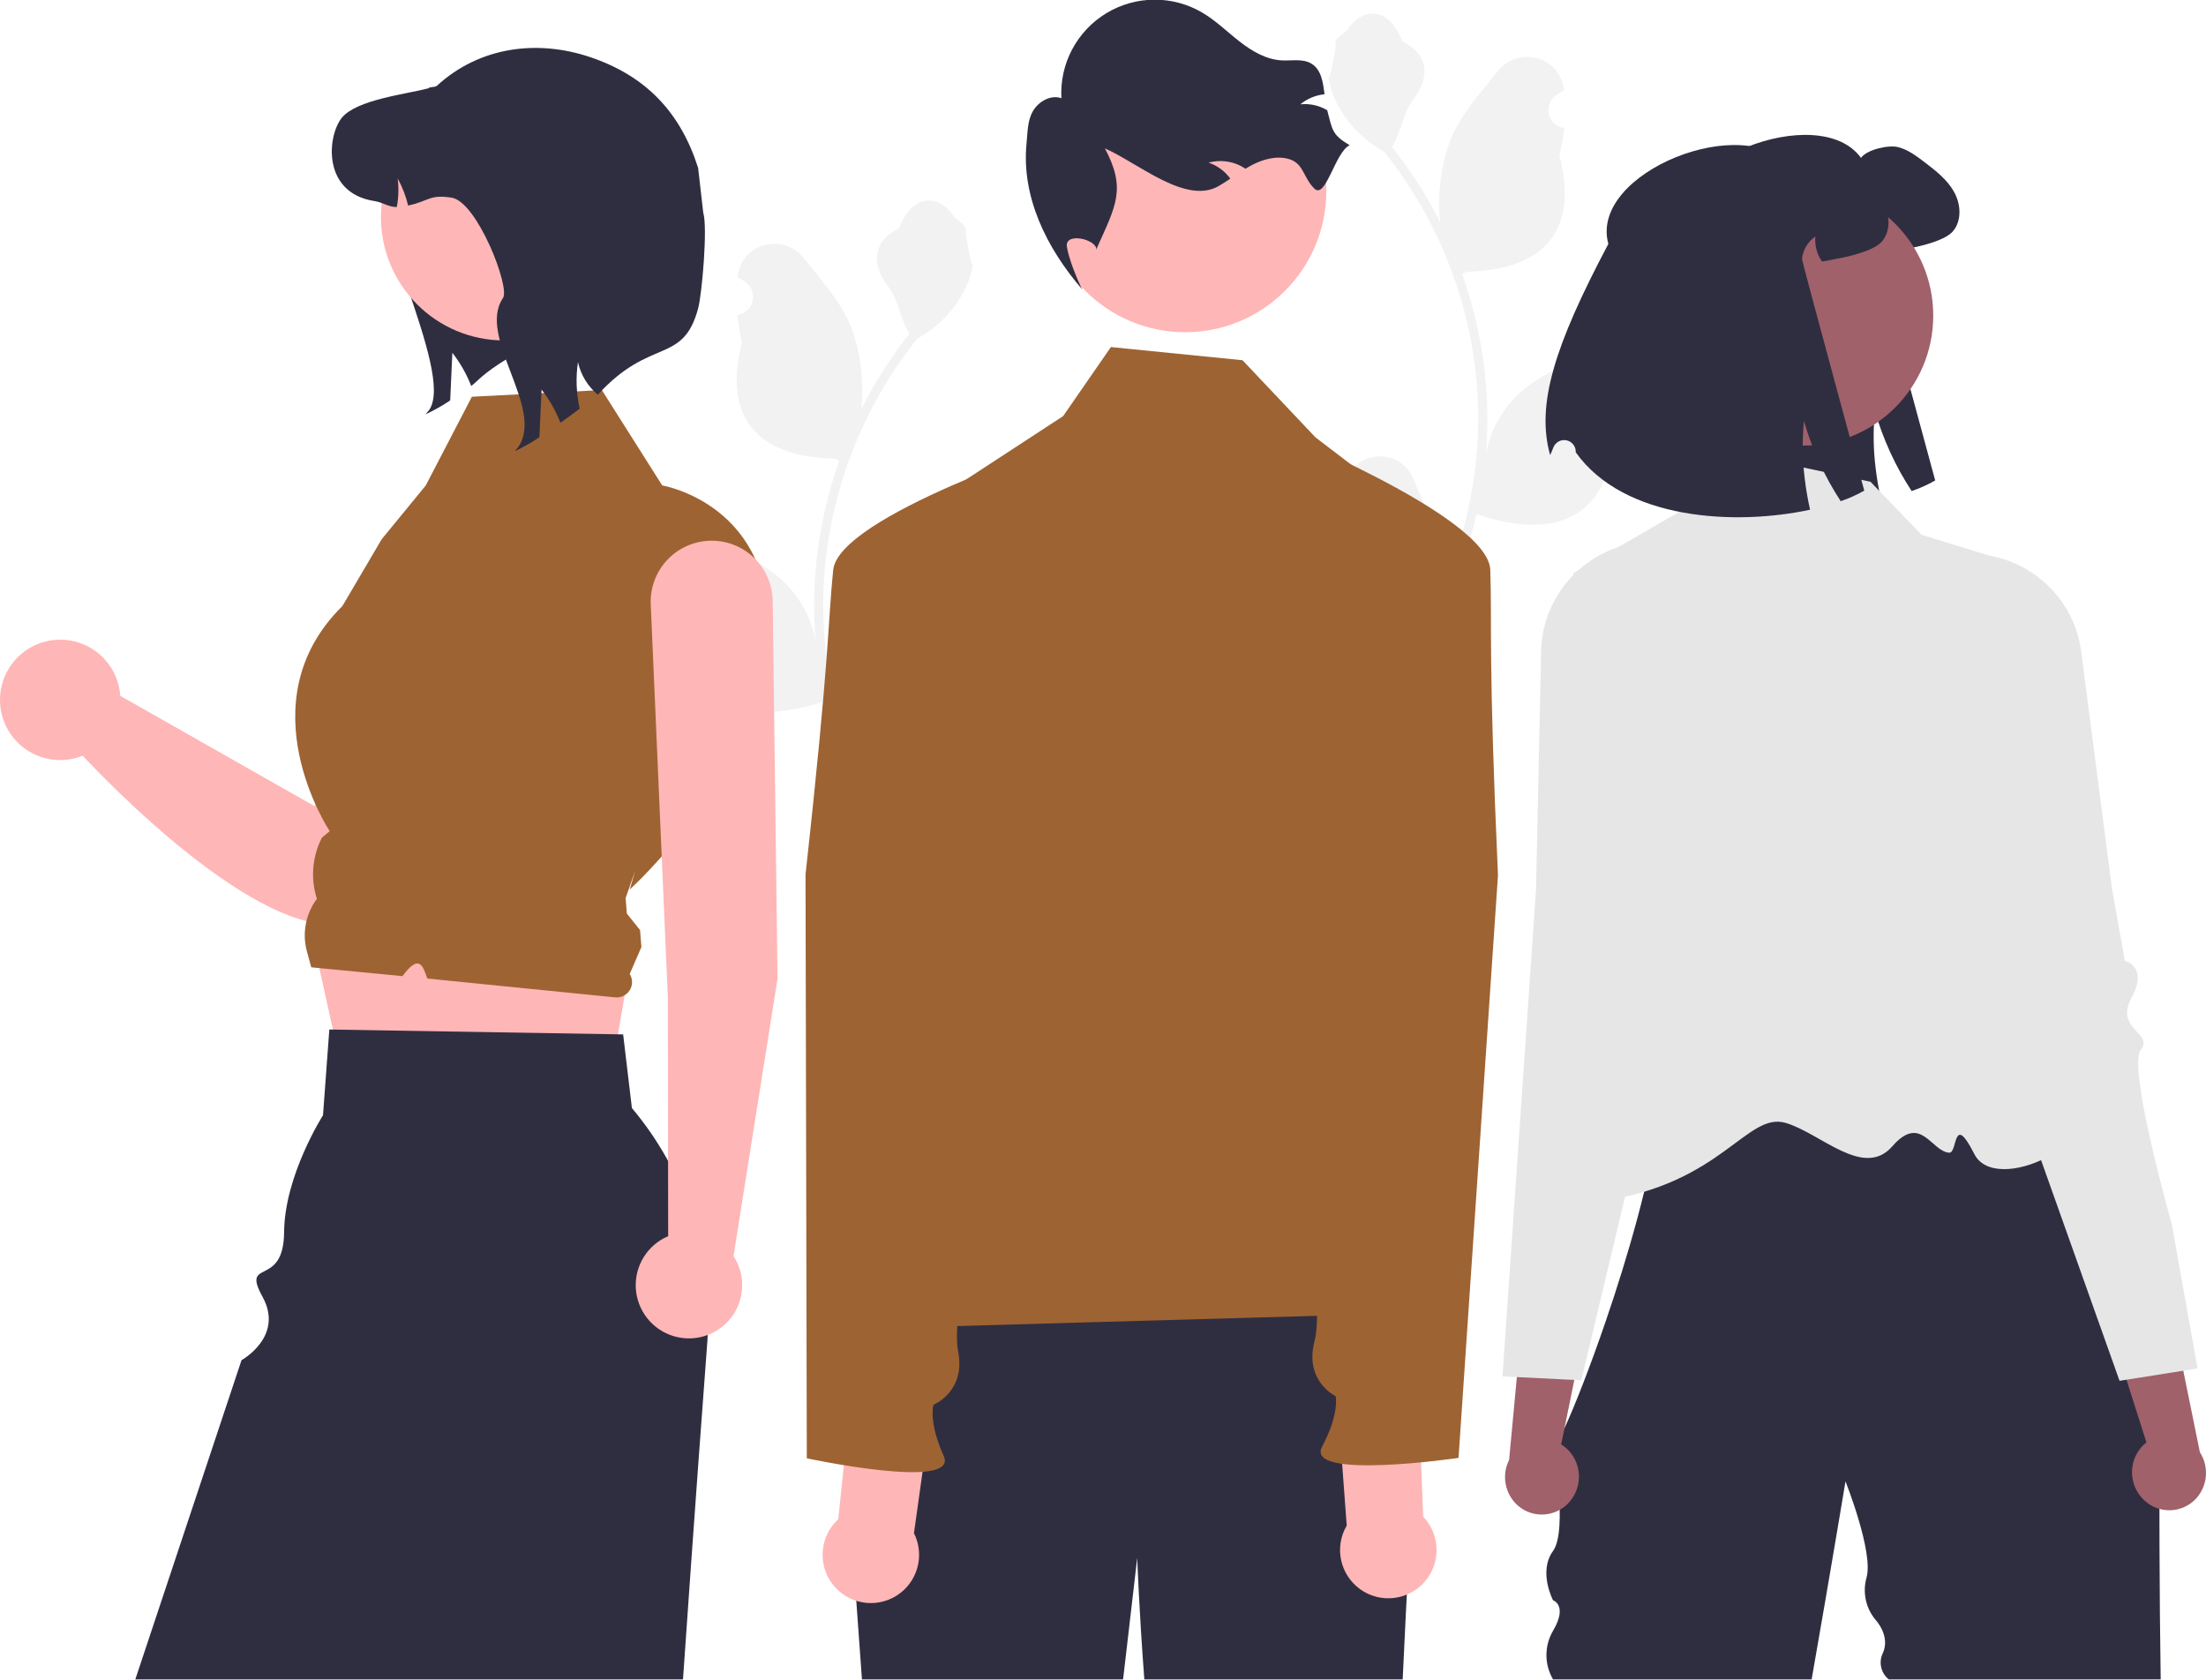
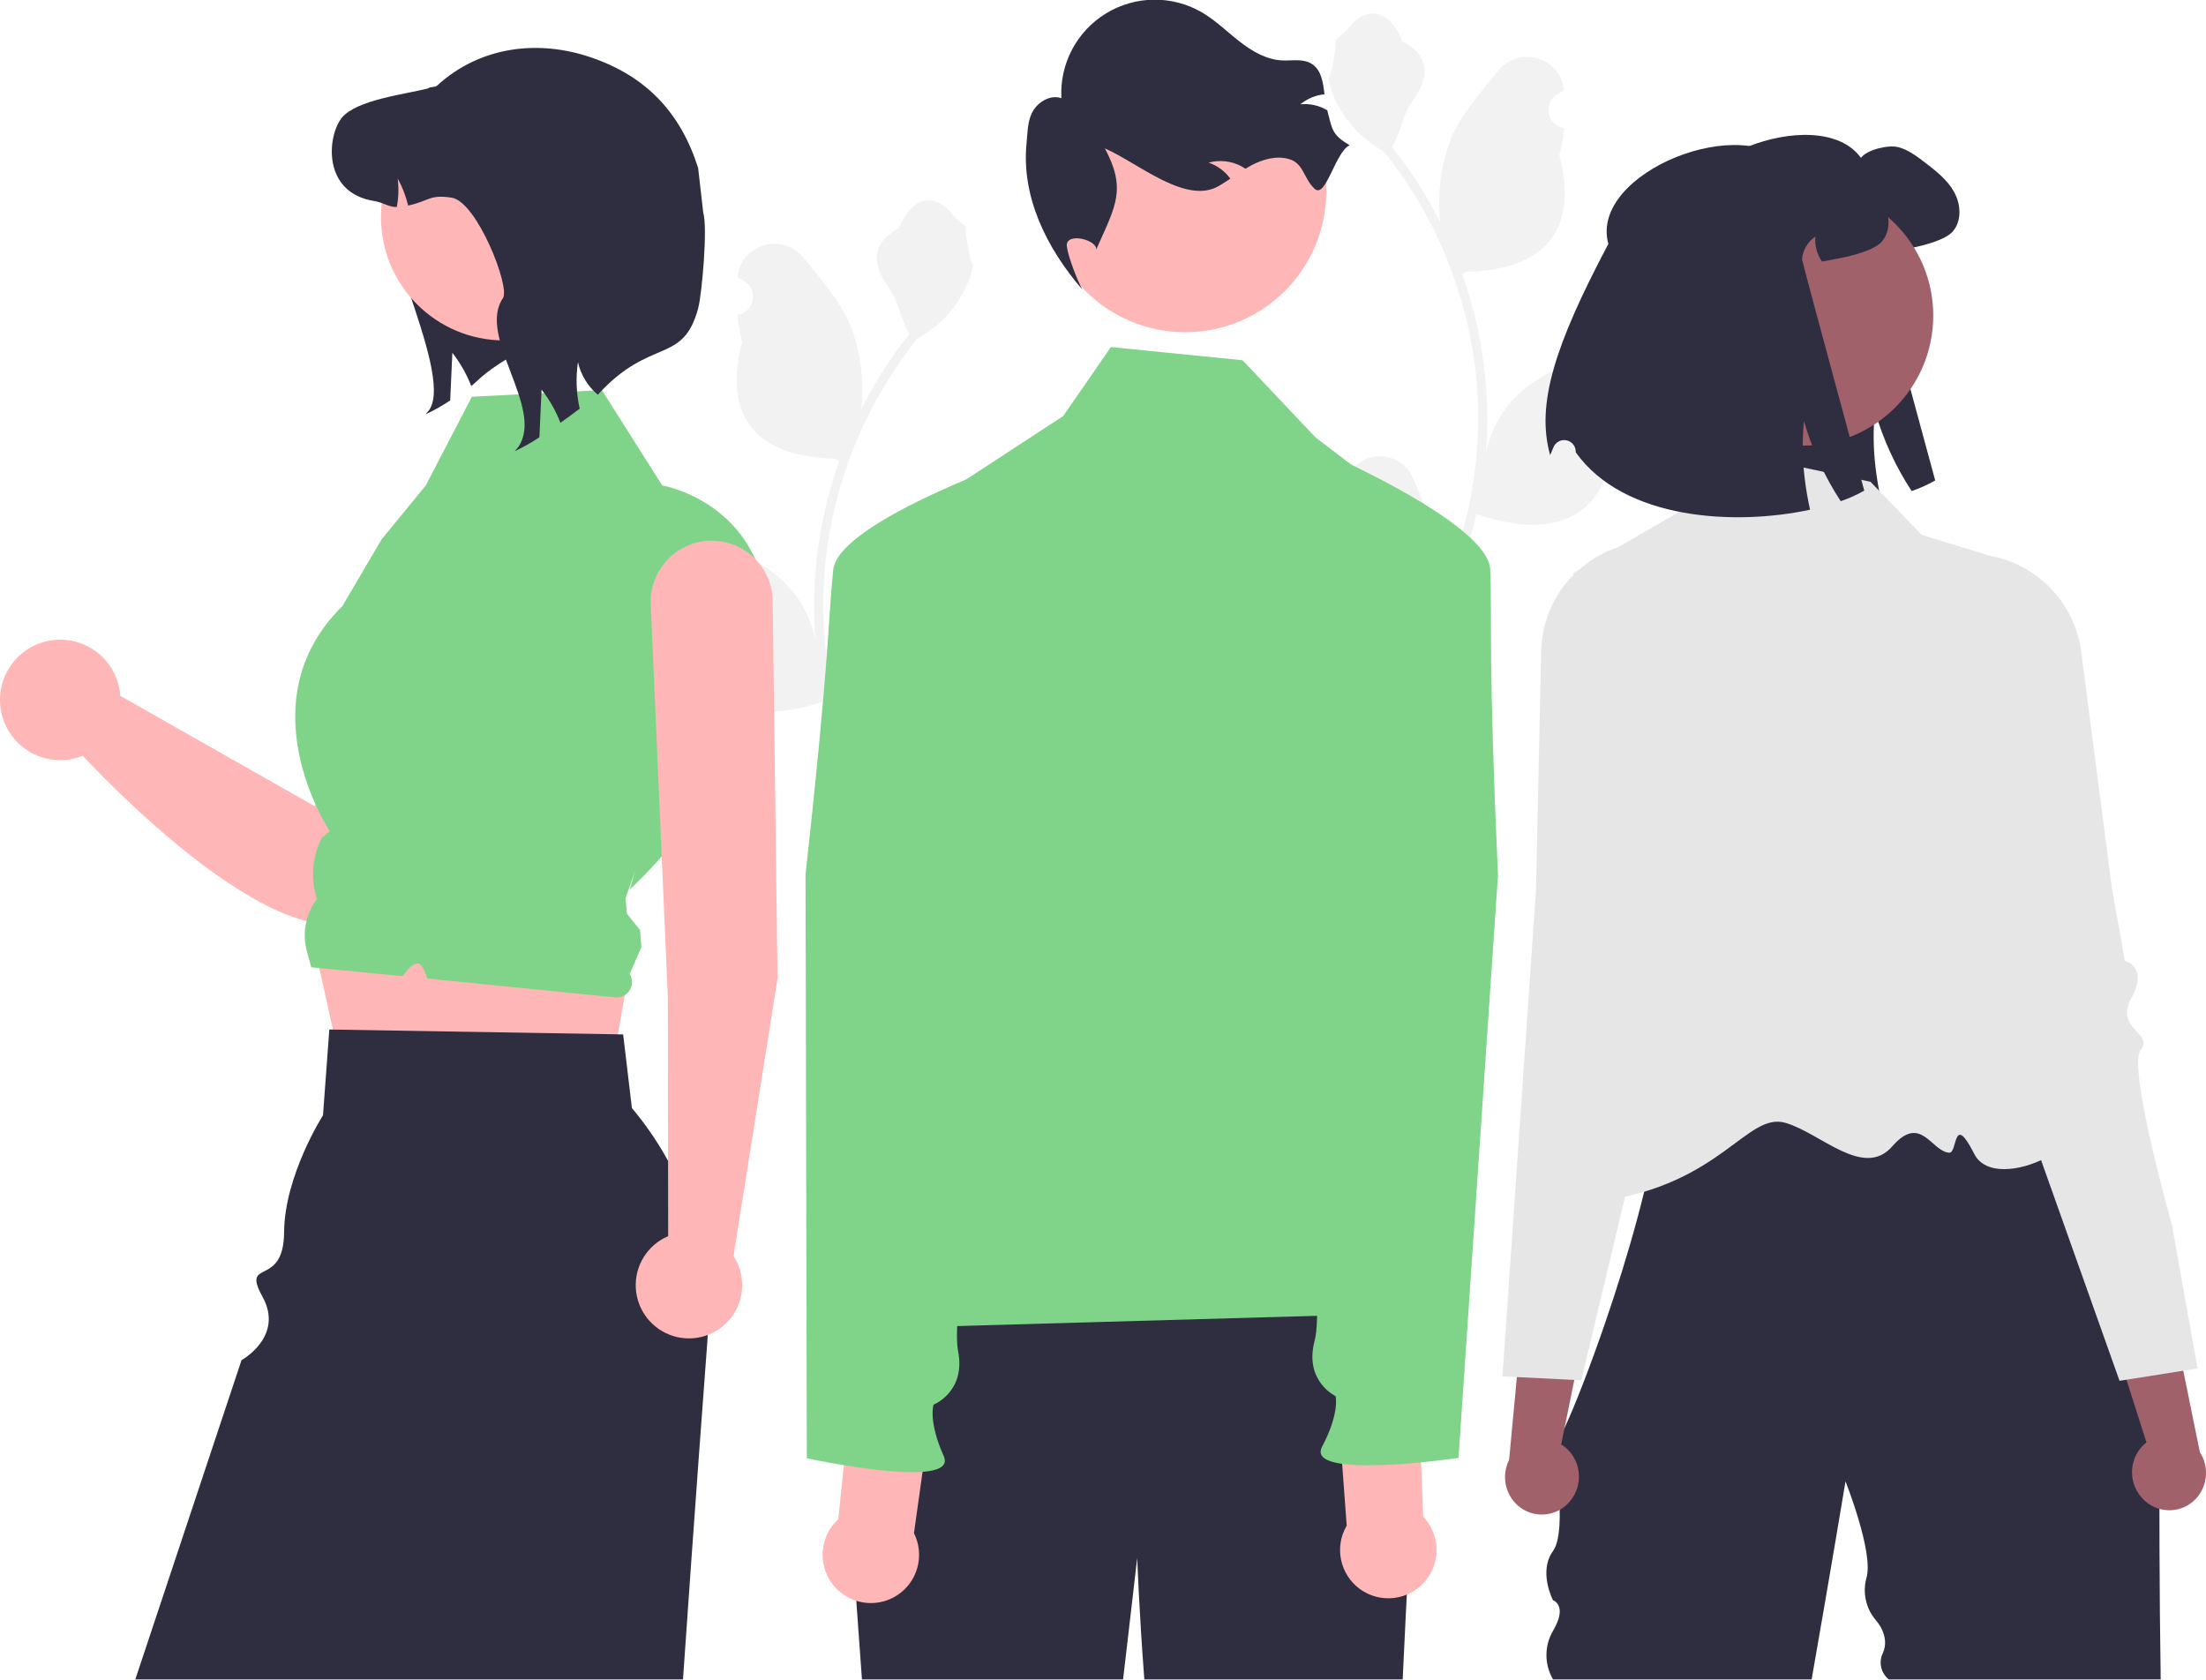
<svg xmlns="http://www.w3.org/2000/svg" data-name="Layer 1" width="838" height="638.004" viewBox="0 0 838 638.004">
  <path d="M689.135,323.255a5.09,5.09,0,0,0,3.689-8.823c-.128-.51-.22-.876-.349-1.387q.069-.167.139-.333c4.686-11.174,20.569-11.097,25.215.094,4.124,9.933,9.375,19.882,10.668,30.384a40.44,40.44,0,0,1-.71,13.908,162.132,162.132,0,0,0,14.748-67.338,156.487,156.487,0,0,0-.971-17.458q-.804-7.128-2.231-14.154a164.01,164.01,0,0,0-32.525-69.512,43.648,43.648,0,0,1-18.153-18.834,33.294,33.294,0,0,1-3.028-9.098c.884.116,3.332-13.343,2.666-14.169,1.232-1.869,3.436-2.798,4.781-4.621,6.69-9.07,15.906-7.486,20.717,4.839,10.278,5.187,10.378,13.79,4.071,22.065-4.012,5.264-4.564,12.387-8.084,18.023.362.464.739.913,1.101,1.376a165.069,165.069,0,0,1,17.229,27.295c-1.369-10.691.652-23.571,4.097-31.873,3.921-9.46,11.271-17.427,17.744-25.605,7.774-9.823,23.717-5.536,25.086,6.916q.02.181.039.362-1.442.814-2.823,1.727a6.905,6.905,0,0,0,2.784,12.565l.141.022a68.701,68.701,0,0,1-1.811,10.272c8.303,32.111-9.623,43.807-35.219,44.332-.565.29-1.116.579-1.681.855a168.487,168.487,0,0,1,9.069,42.681,159.804,159.804,0,0,1-.116,25.802l.043-.304a42.227,42.227,0,0,1,14.415-24.383c11.093-9.113,26.766-12.468,38.734-19.793,5.761-3.526,13.143,1.031,12.138,7.71q-.024.16-.049.32a46.377,46.377,0,0,0-5.201,2.506q-1.442.814-2.823,1.727a6.905,6.905,0,0,0,2.784,12.565l.141.022c.101.014.188.029.29.044a68.76,68.76,0,0,1-12.648,19.805c-5.192,28.032-27.491,30.691-51.344,22.528h-.015a168.437,168.437,0,0,1-11.315,33.032H690.148c-.145-.449-.275-.913-.406-1.362a45.926,45.926,0,0,0,11.185-.666c-2.999-3.68-5.998-7.389-8.997-11.069a2.511,2.511,0,0,1-.188-.217c-1.521-1.883-3.057-3.752-4.578-5.636l-.001-.002a67.271,67.271,0,0,1,1.971-17.137Z" transform="translate(-181 -130.9981)" fill="#f2f2f2" />
  <path d="M818.913,219.81c-7.516-27.402,53.102-50.899,69.021-28.832,2.213-3.137,10.394-5.043,14.147-4.08s6.91,3.368,9.989,5.697c4.234,3.253,8.623,6.621,11.221,11.298,2.618,4.658,3.022,11.009-.5,15.051-2.791,3.214-11.029,5.293-15.225,6.14-2.926.597-5.389,1.078-7.506,1.424a14.352,14.352,0,0,1-2.502-9.489,11.648,11.648,0,0,0-5.081,8.546c-.058.712,23.655,87.96,23.655,87.96a51.72,51.72,0,0,1-8.95,4.023,112.545,112.545,0,0,1-13.954-30.411,97.453,97.453,0,0,0,.269,21.653,119.144,119.144,0,0,0,2.04,11.991c-28.178,6.082-70.56,4.081-88.999-21.788q-.005-.161-.009-.321a4.402,4.402,0,0,0-8.503-1.535c-.447,1.141-.859,2.129-1.226,2.915C791.428,280.843,798.376,258.613,818.913,219.81Z" transform="translate(-181 -130.9981)" fill="#2f2e41" />
  <path d="M770.963,679.207v.897A3.809,3.809,0,0,1,770.963,679.207Z" transform="translate(-181 -130.9981)" fill="#2f2e41" />
  <path d="M798.558,524.133a15.324,15.324,0,0,1,2.183-.424Q799.472,523.915,798.558,524.133Z" transform="translate(-181 -130.9981)" fill="#2f2e41" />
  <path d="M797.919,524.295c.194-.054.409-.109.639-.163C798.344,524.188,798.138,524.229,797.919,524.295Z" transform="translate(-181 -130.9981)" fill="#2f2e41" />
  <path d="M1001.79,768.998H898.504a8.213,8.213,0,0,1-2.211-10.115c2.822-6.471-2.708-12.384-2.708-12.384a17.567,17.567,0,0,1-3.54-16.191c2.737-9.558-7.988-36.535-7.988-36.535s-5.781,34.834-12.865,75.225H770.963a18.259,18.259,0,0,1,0-18.489c5.724-9.706,0-11.568,0-11.568s-5.724-10.862,0-18.748,0-40.088,0-40.088c.216,1.424,1.847-1.165,4.358-6.592,3.823-8.258,9.664-23.108,15.566-40.348,4.219-12.305,8.473-25.843,12.028-39.08h.009q1.398-5.216,2.649-10.337c1.631-6.696,3.029-13.202,4.09-19.311,2.304-13.159,3.063-24.463,1.294-31.814-1.467-6.118-4.677-9.492-10.216-8.914,2.968-.492,7.317-.958,12.676-1.398.966-.078,1.967-.155,3.003-.242,39.968-3.02,125.721-4.754,125.721-4.754L968.406,564.35l33.264,59.582S1000.764,703.86,1001.79,768.998Z" transform="translate(-181 -130.9981)" fill="#2f2e41" />
  <path d="M891.547,314.02,831.033,301.183l-12.015,24.185L778.556,348.794s26.082,106.641,25.933,121.64c-.378,38.079-61.306,123.44-15.285,116.874s55.369-34.073,70.143-29.724c13.324,3.923,29.594,21.372,40.486,8.892s14.728,1.931,21.616,2.429c3.273.237,1.302-15.759,9.537.497s51.904-5.626,37.104-20.427c-24.65-24.65-29.66-206.361-29.66-206.361l-27.441-8.443Z" transform="translate(-181 -130.9981)" fill="#e6e6e6" />
  <path d="M777.411,701.296a14.526,14.526,0,0,0-1.496-20.205,13.936,13.936,0,0,0-1.866-1.351l10.118-49.656-23.39-13.999-6.506,69.522a14.486,14.486,0,0,0,3.339,17.367,13.863,13.863,0,0,0,19.556-1.386Q777.29,701.443,777.411,701.296Z" transform="translate(-181 -130.9981)" fill="#a0616a" />
  <path d="M850.037,439.552c-.147-1.596-2.183-2.321-5.005-3.322a30.95,30.95,0,0,1-7.999-3.788c-6.247-4.513-3.788-9.233-.388-15.756.664-1.268,1.355-2.589,2.002-3.961,1.924-4.064-1.139-20.83-9.121-49.84-2.459-8.931-2.451-15.238-4.15-19.423-1.691-4.185-5.082-6.247-14.324-6.679a42.251,42.251,0,0,0-30.416,10.812c-.224.198-.457.414-.682.621q-.634.595-1.243,1.217a42.22,42.22,0,0,0-12.27,29.027l-.043,1.855-1.907,88.634-5.358,77.78-7.386,107.143,5.471.268L779.048,655.228l2.649.129,6.282-26.352,7.559-31.711,2.778-11.649,8.62-36.137,4.021-16.886,2.459-10.311L814.417,518.1l4.884-20.467c.112-.431,11.347-44.757,24.299-52.169C848.432,442.702,850.175,441.097,850.037,439.552Z" transform="translate(-181 -130.9981)" fill="#e6e6e6" />
  <path d="M995.355,700.768a14.526,14.526,0,0,1-.683-20.249,13.934,13.934,0,0,1,1.71-1.544L980.99,630.692l21.752-16.43,13.935,68.421a14.486,14.486,0,0,1-1.454,17.625,13.863,13.863,0,0,1-19.592.723Q995.491,700.901,995.355,700.768Z" transform="translate(-181 -130.9981)" fill="#a0616a" />
  <path d="M1005.996,596S989.031,536.312,994.205,529.85s-10.106-7.723-3.522-19.757-2.504-14.047-2.504-14.047l-4.932-27.669-8.817-67.961-.267-2.021-2.564-19.772a42.341,42.341,0,0,0-16.696-28.617c-.233-.178-.471-.35-.709-.521q-1.628-1.172-3.327-2.172a42.263,42.263,0,0,0-28.106-5.339c-18.286,2.848-12.595,9.667-15.56,27.935-4.819,29.703-6.07,46.697-3.72,50.536.792,1.293,1.624,2.53,2.417,3.717,4.083,6.129,7.034,10.551,1.305,15.718a31.251,31.251,0,0,1-7.544,4.616c-2.693,1.304-4.643,2.24-4.616,3.843.03,1.553,1.934,2.955,7.031,5.179,6.177,2.703,12.811,12.923,18.245,23.363a257.88,257.88,0,0,1,11.518,25.899L978.54,634.137l7.618,21.422,2.628-.416,21.58-3.421,5.412-.857Z" transform="translate(-181 -130.9981)" fill="#e6e6e6" />
  <circle cx="685.016" cy="119.908" r="49.37" fill="#a0616a" />
  <path d="M791.967,223.66c-7.516-27.402,53.102-50.899,69.021-28.832,2.213-3.137,10.394-5.043,14.147-4.08s6.91,3.368,9.989,5.697c4.234,3.253,8.623,6.621,11.221,11.298,2.618,4.658,3.022,11.009-.5,15.051-2.791,3.214-11.029,5.293-15.225,6.14-2.926.597-5.389,1.078-7.506,1.424a14.352,14.352,0,0,1-2.502-9.489,11.648,11.648,0,0,0-5.081,8.546c-.058.712,23.655,87.96,23.655,87.96a51.72,51.72,0,0,1-8.95,4.023,112.545,112.545,0,0,1-13.954-30.411,97.453,97.453,0,0,0,.269,21.653,119.142,119.142,0,0,0,2.04,11.991c-28.178,6.082-70.56,4.081-88.999-21.788q-.005-.161-.009-.321a4.402,4.402,0,0,0-8.503-1.535c-.447,1.141-.859,2.129-1.226,2.915C764.482,284.693,771.43,262.462,791.967,223.66Z" transform="translate(-181 -130.9981)" fill="#2f2e41" />
  <path d="M810.435,197.849" transform="translate(-181 -130.9981)" fill="#2f2e41" />
  <path d="M547.121,394.255a5.09,5.09,0,0,1-3.689-8.823c.128-.51.22-.876.349-1.387q-.069-.167-.139-.333c-4.686-11.174-20.569-11.097-25.215.094-4.124,9.933-9.375,19.882-10.668,30.384a40.44,40.44,0,0,0,.71,13.908A162.132,162.132,0,0,1,493.721,360.76a156.49,156.49,0,0,1,.971-17.458q.804-7.128,2.231-14.154a164.01,164.01,0,0,1,32.525-69.512,43.648,43.648,0,0,0,18.153-18.834,33.295,33.295,0,0,0,3.028-9.098c-.884.116-3.332-13.343-2.666-14.169-1.232-1.869-3.436-2.798-4.781-4.621-6.69-9.07-15.906-7.486-20.717,4.839-10.278,5.187-10.378,13.79-4.071,22.065,4.012,5.264,4.564,12.387,8.084,18.023-.362.464-.739.913-1.101,1.376a165.069,165.069,0,0,0-17.229,27.295c1.369-10.691-.652-23.571-4.097-31.873-3.921-9.46-11.271-17.427-17.744-25.605-7.774-9.823-23.717-5.536-25.086,6.916q-.02.181-.039.362,1.442.814,2.823,1.727a6.905,6.905,0,0,1-2.784,12.565l-.141.022a68.7,68.7,0,0,0,1.811,10.272c-8.303,32.111,9.623,43.807,35.219,44.332.565.29,1.116.579,1.681.855a168.487,168.487,0,0,0-9.069,42.681,159.804,159.804,0,0,0,.116,25.802l-.043-.304A42.227,42.227,0,0,0,476.379,349.88c-11.093-9.113-26.766-12.468-38.734-19.793-5.761-3.526-13.143,1.031-12.138,7.71q.024.16.049.32a46.378,46.378,0,0,1,5.201,2.506q1.442.814,2.823,1.727a6.905,6.905,0,0,1-2.784,12.565l-.141.022c-.101.014-.188.029-.29.044A68.76,68.76,0,0,0,443.014,374.784c5.192,28.032,27.491,30.691,51.344,22.528h.015a168.437,168.437,0,0,0,11.315,33.032H546.108c.145-.449.275-.913.406-1.362a45.926,45.926,0,0,1-11.185-.666c2.999-3.68,5.998-7.389,8.997-11.069a2.513,2.513,0,0,0,.188-.217c1.521-1.883,3.057-3.752,4.578-5.636l.001-.002a67.271,67.271,0,0,0-1.971-17.137Z" transform="translate(-181 -130.9981)" fill="#f2f2f2" />
  <path d="M358.516,190.979c-.917,2.138-29.204,1.909-30.5,3.812-9.989,14.697,26.018,77.23,16.03,91.946l-1.392,1.658a65.757,65.757,0,0,0,9.36-5.28c.267-6.024.534-12.066.82-18.09a49.721,49.721,0,0,1,7.167,12.6c2.326-1.639,4.233-4.678,14.201-10.656A62.515,62.515,0,0,1,388.017,255.598Z" transform="translate(-181 -130.9981)" fill="#2f2e41" />
  <path d="M379.057,311.43a23.428,23.428,0,0,0-35.493,13.858L300.578,437.291,226.69,395.343a22.875,22.875,0,1,0-14.272,22.752c15.56,16.607,83.019,84.696,110.946,58.092,23.474-22.362,57.351-109.029,65.505-138.957A23.43,23.43,0,0,0,379.057,311.43Z" transform="translate(-181 -130.9981)" fill="#ffb6b6" />
  <polygon points="117.341 349.883 130.906 411.195 230.098 420.167 239.214 366.781 117.341 349.883" fill="#ffb6b6" />
  <path d="M449.858,638.108c-.045.879-.1,1.749-.163,2.628-.951,12.704-2.039,27.356-3.217,43.413-1.858,25.48-3.933,54.495-6.026,84.85H232.397l40.35-121.282s16.293-8.97,7.998-24.039,8.026-3.061,8.178-24.581,14.777-44.415,14.777-44.415l2.401-32.584,1.368.027,108.273,1.803,1.975.036,3.325,27.972A123.668,123.668,0,0,1,449.858,638.108Z" transform="translate(-181 -130.9981)" fill="#2f2e41" />
-   <path d="M360.25,281.716l49.373-2.543,22.932,36.236s43.148,7.214,40.157,58.058-52.498,95.46-52.498,95.46l2.116-7.255-3.675,10.502.471,5.897,5.014,6.245.516,6.458-4.442,10.219v0a5.839,5.839,0,0,1-5.536,8.9l-71.34-7.149c-1.624-4.468-2.927-9.814-9.438-.914l-6.72-.651-27.936-2.707-1.644-5.99a23.205,23.205,0,0,1,3.775-20.015v0a30.607,30.607,0,0,1,1.771-22.981l.134-.268,2.967-2.473s-32.457-48.762,4.803-85.488l14.954-25.422,16.732-20.414Z" transform="translate(-181 -130.9981)" fill="#9e6332" />
+   <path d="M360.25,281.716l49.373-2.543,22.932,36.236s43.148,7.214,40.157,58.058-52.498,95.46-52.498,95.46l2.116-7.255-3.675,10.502.471,5.897,5.014,6.245.516,6.458-4.442,10.219v0a5.839,5.839,0,0,1-5.536,8.9l-71.34-7.149c-1.624-4.468-2.927-9.814-9.438-.914l-6.72-.651-27.936-2.707-1.644-5.99a23.205,23.205,0,0,1,3.775-20.015v0a30.607,30.607,0,0,1,1.771-22.981l.134-.268,2.967-2.473s-32.457-48.762,4.803-85.488l14.954-25.422,16.732-20.414Z" transform="translate(-181 -130.9981)" fill="#80D489" />
  <circle cx="191.538" cy="82.509" r="46.819" fill="#ffb6b6" />
  <path d="M408.097,280.953a22.548,22.548,0,0,1-7.549-12.391,48.446,48.446,0,0,0,.667,17.69c-2.535,1.906-4.994,3.717-7.32,5.357a49.721,49.721,0,0,0-7.167-12.6c-.286,6.024-.553,12.066-.82,18.09a65.755,65.755,0,0,1-9.36,5.28l1.392-1.658c9.989-14.716-15.86-41.804-5.871-56.501,2.802-4.118-9.855-36.657-19.501-38.125-8.578-1.296-8.216,1.182-16.527,2.993a41.589,41.589,0,0,0-3.984-10.313,34.075,34.075,0,0,1-.324,10.866c-2.955.114-5.279-1.768-8.426-2.249-20.073-3.069-18.033-24.781-12.448-31.663,5.604-6.862,24.209-8.921,32.787-11.152.782-.762,2.554-.286,3.336-1.01,16.439-15.045,38.426-17.537,58.212-10.868,21.1,7.111,34.256,20.875,41.008,42.092l1.937,16.98c1.737,5.46-.448,30.862-1.937,36.395C440.417,269.672,428.096,258.936,408.097,280.953Z" transform="translate(-181 -130.9981)" fill="#2f2e41" />
  <path d="M476.363,502.769l-1.843-143.553a23.173,23.173,0,0,0-23.17-22.807h-0a23.173,23.173,0,0,0-23.14,24.402l6.486,149.058.123,90.739a20.222,20.222,0,1,0,24.827,7.561Z" transform="translate(-181 -130.9981)" fill="#ffb6b6" />
  <path d="M718,688.492s-2.85,51.27-4.16,80.51H615.7c-2.02-26.61-2.7-46.16-2.7-46.16l-5.37,46.16h-99.2l-6.15-85.49,29.72-73.67s161.06-11.17,176,3C722.93,627.002,718,688.492,718,688.492Z" transform="translate(-181 -130.9981)" fill="#2f2e41" />
  <circle cx="450.216" cy="72.599" r="53.607" fill="#ffb6b6" />
  <path d="M693.7,186.178c-5.506,2.511-9.074,20.694-13.402,16.467s-4.039-9.729-9.874-11.289c-4.712-1.265-9.783.181-14.08,2.461-.767.402-1.511.84-2.236,1.275-.479-.32-.955-.621-1.466-.898a17.033,17.033,0,0,0-12.537-1.41,16.713,16.713,0,0,1,8.259,6.087c-1.438.964-2.895,1.93-4.386,2.787-12.45,7.185-30.166-8.438-43.271-14.307,8.209,15.404,4.167,21.784-2.961,37.715l-.246.907c.405-3.993-11.95-6.968-11.234-1.348.509,3.991,3.962,12.861,5.897,16.384-13.778-15.932-23.194-35.428-21.207-55.54.432-4.225.302-8.683,2.481-12.35,2.181-3.648,6.729-6.208,10.753-4.817a35.542,35.542,0,0,1,53.507-32.524c5.145,3.019,9.44,7.288,14.155,10.971,4.715,3.683,10.151,6.893,16.13,7.197,3.793.183,7.921-.743,11.18,1.221,3.775,2.28,4.421,7.052,4.988,11.645a17.014,17.014,0,0,0-9.167,3.815,16.648,16.648,0,0,1,10.022,2.15,1.036,1.036,0,0,1,.164.093C687.164,180.461,686.96,182.144,693.7,186.178Z" transform="translate(-181 -130.9981)" fill="#2f2e41" />
-   <path d="M508.668,635.777c45.651-53.435,30.231-121.4,12.113-190.008l3.448-101.354a31.004,31.004,0,0,1,14.029-24.902L584.861,289.068,603,262.842l50,5,27.726,29.322,30.691,23.43a50.843,50.843,0,0,1,18.792,51.39L700.839,504.804s12.284,68.855,4.789,76.46-26.808.004-11.493,8.54c18.38,10.245,35.092,8.354,25.791,17.655s2.47,22.232,2.47,22.232Z" transform="translate(-181 -130.9981)" fill="#9e6332" />
+   <path d="M508.668,635.777c45.651-53.435,30.231-121.4,12.113-190.008l3.448-101.354a31.004,31.004,0,0,1,14.029-24.902L584.861,289.068,603,262.842l50,5,27.726,29.322,30.691,23.43a50.843,50.843,0,0,1,18.792,51.39L700.839,504.804s12.284,68.855,4.789,76.46-26.808.004-11.493,8.54c18.38,10.245,35.092,8.354,25.791,17.655s2.47,22.232,2.47,22.232Z" transform="translate(-181 -130.9981)" fill="#80D489" />
  <path d="M528.186,713.436l7.611-54.221-30.367-8.669-6.007,57.612a18.329,18.329,0,1,0,28.763,5.278Z" transform="translate(-181 -130.9981)" fill="#ffb6b6" />
-   <path d="M586,298.842s-86.438,28.133-88.499,48.717S496.123,380.745,487,463.115l.481,221.883s57.952,12.408,52.008-.859-3.869-19.507-3.869-19.507,12.425-4.903,9.315-20.479,12.487-92.768,12.487-92.768L567.266,412.946Z" transform="translate(-181 -130.9981)" fill="#9e6332" />
+   <path d="M586,298.842s-86.438,28.133-88.499,48.717S496.123,380.745,487,463.115l.481,221.883s57.952,12.408,52.008-.859-3.869-19.507-3.869-19.507,12.425-4.903,9.315-20.479,12.487-92.768,12.487-92.768L567.266,412.946Z" transform="translate(-181 -130.9981)" fill="#80D489" />
  <path d="M692.581,710.565l-4.05-54.602,30.869-6.666,2.228,57.881a18.329,18.329,0,1,1-29.047,3.387Z" transform="translate(-181 -130.9981)" fill="#ffb6b6" />
-   <path d="M661.99,293.078s84.415,33.723,85.126,54.398-.795,33.205,2.925,115.995l-14.983,221.377s-58.639,8.593-51.841-4.256,5.136-19.213,5.136-19.213-12.078-5.705-7.956-21.045S674,546.949,674,546.949l-.774-138.786Z" transform="translate(-181 -130.9981)" fill="#9e6332" />
+   <path d="M661.99,293.078s84.415,33.723,85.126,54.398-.795,33.205,2.925,115.995l-14.983,221.377s-58.639,8.593-51.841-4.256,5.136-19.213,5.136-19.213-12.078-5.705-7.956-21.045S674,546.949,674,546.949l-.774-138.786Z" transform="translate(-181 -130.9981)" fill="#80D489" />
</svg>
